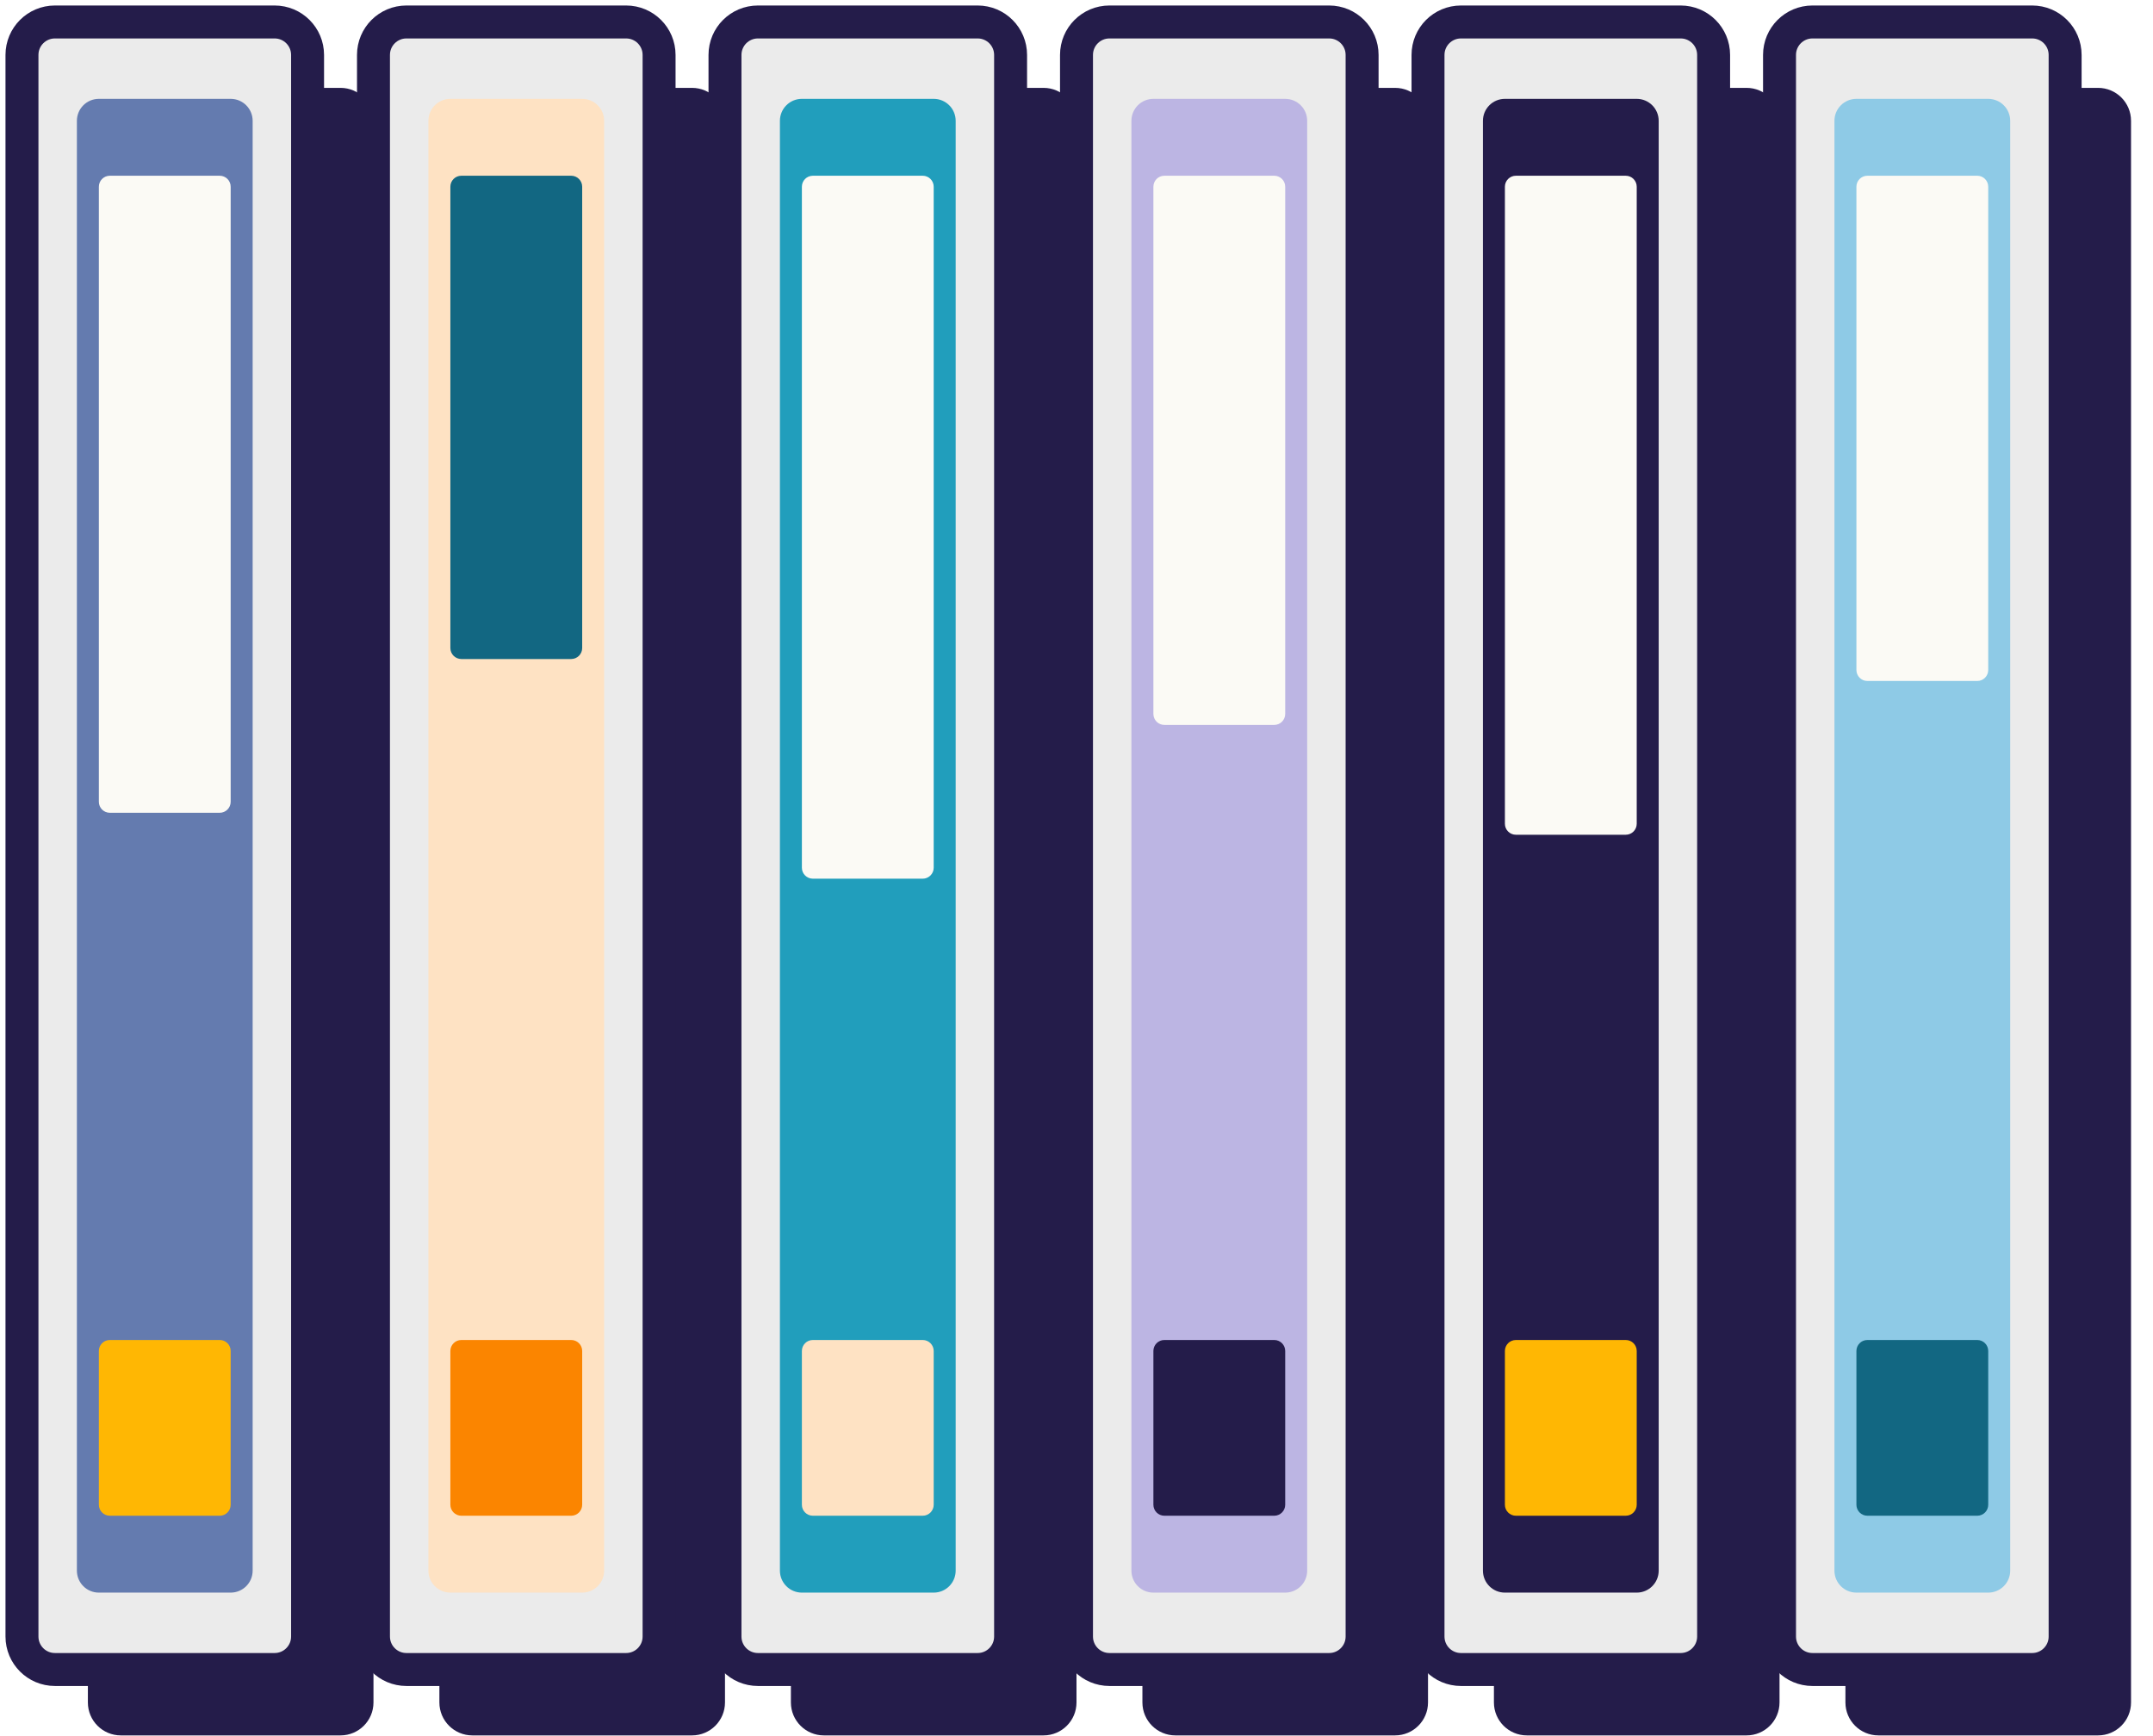
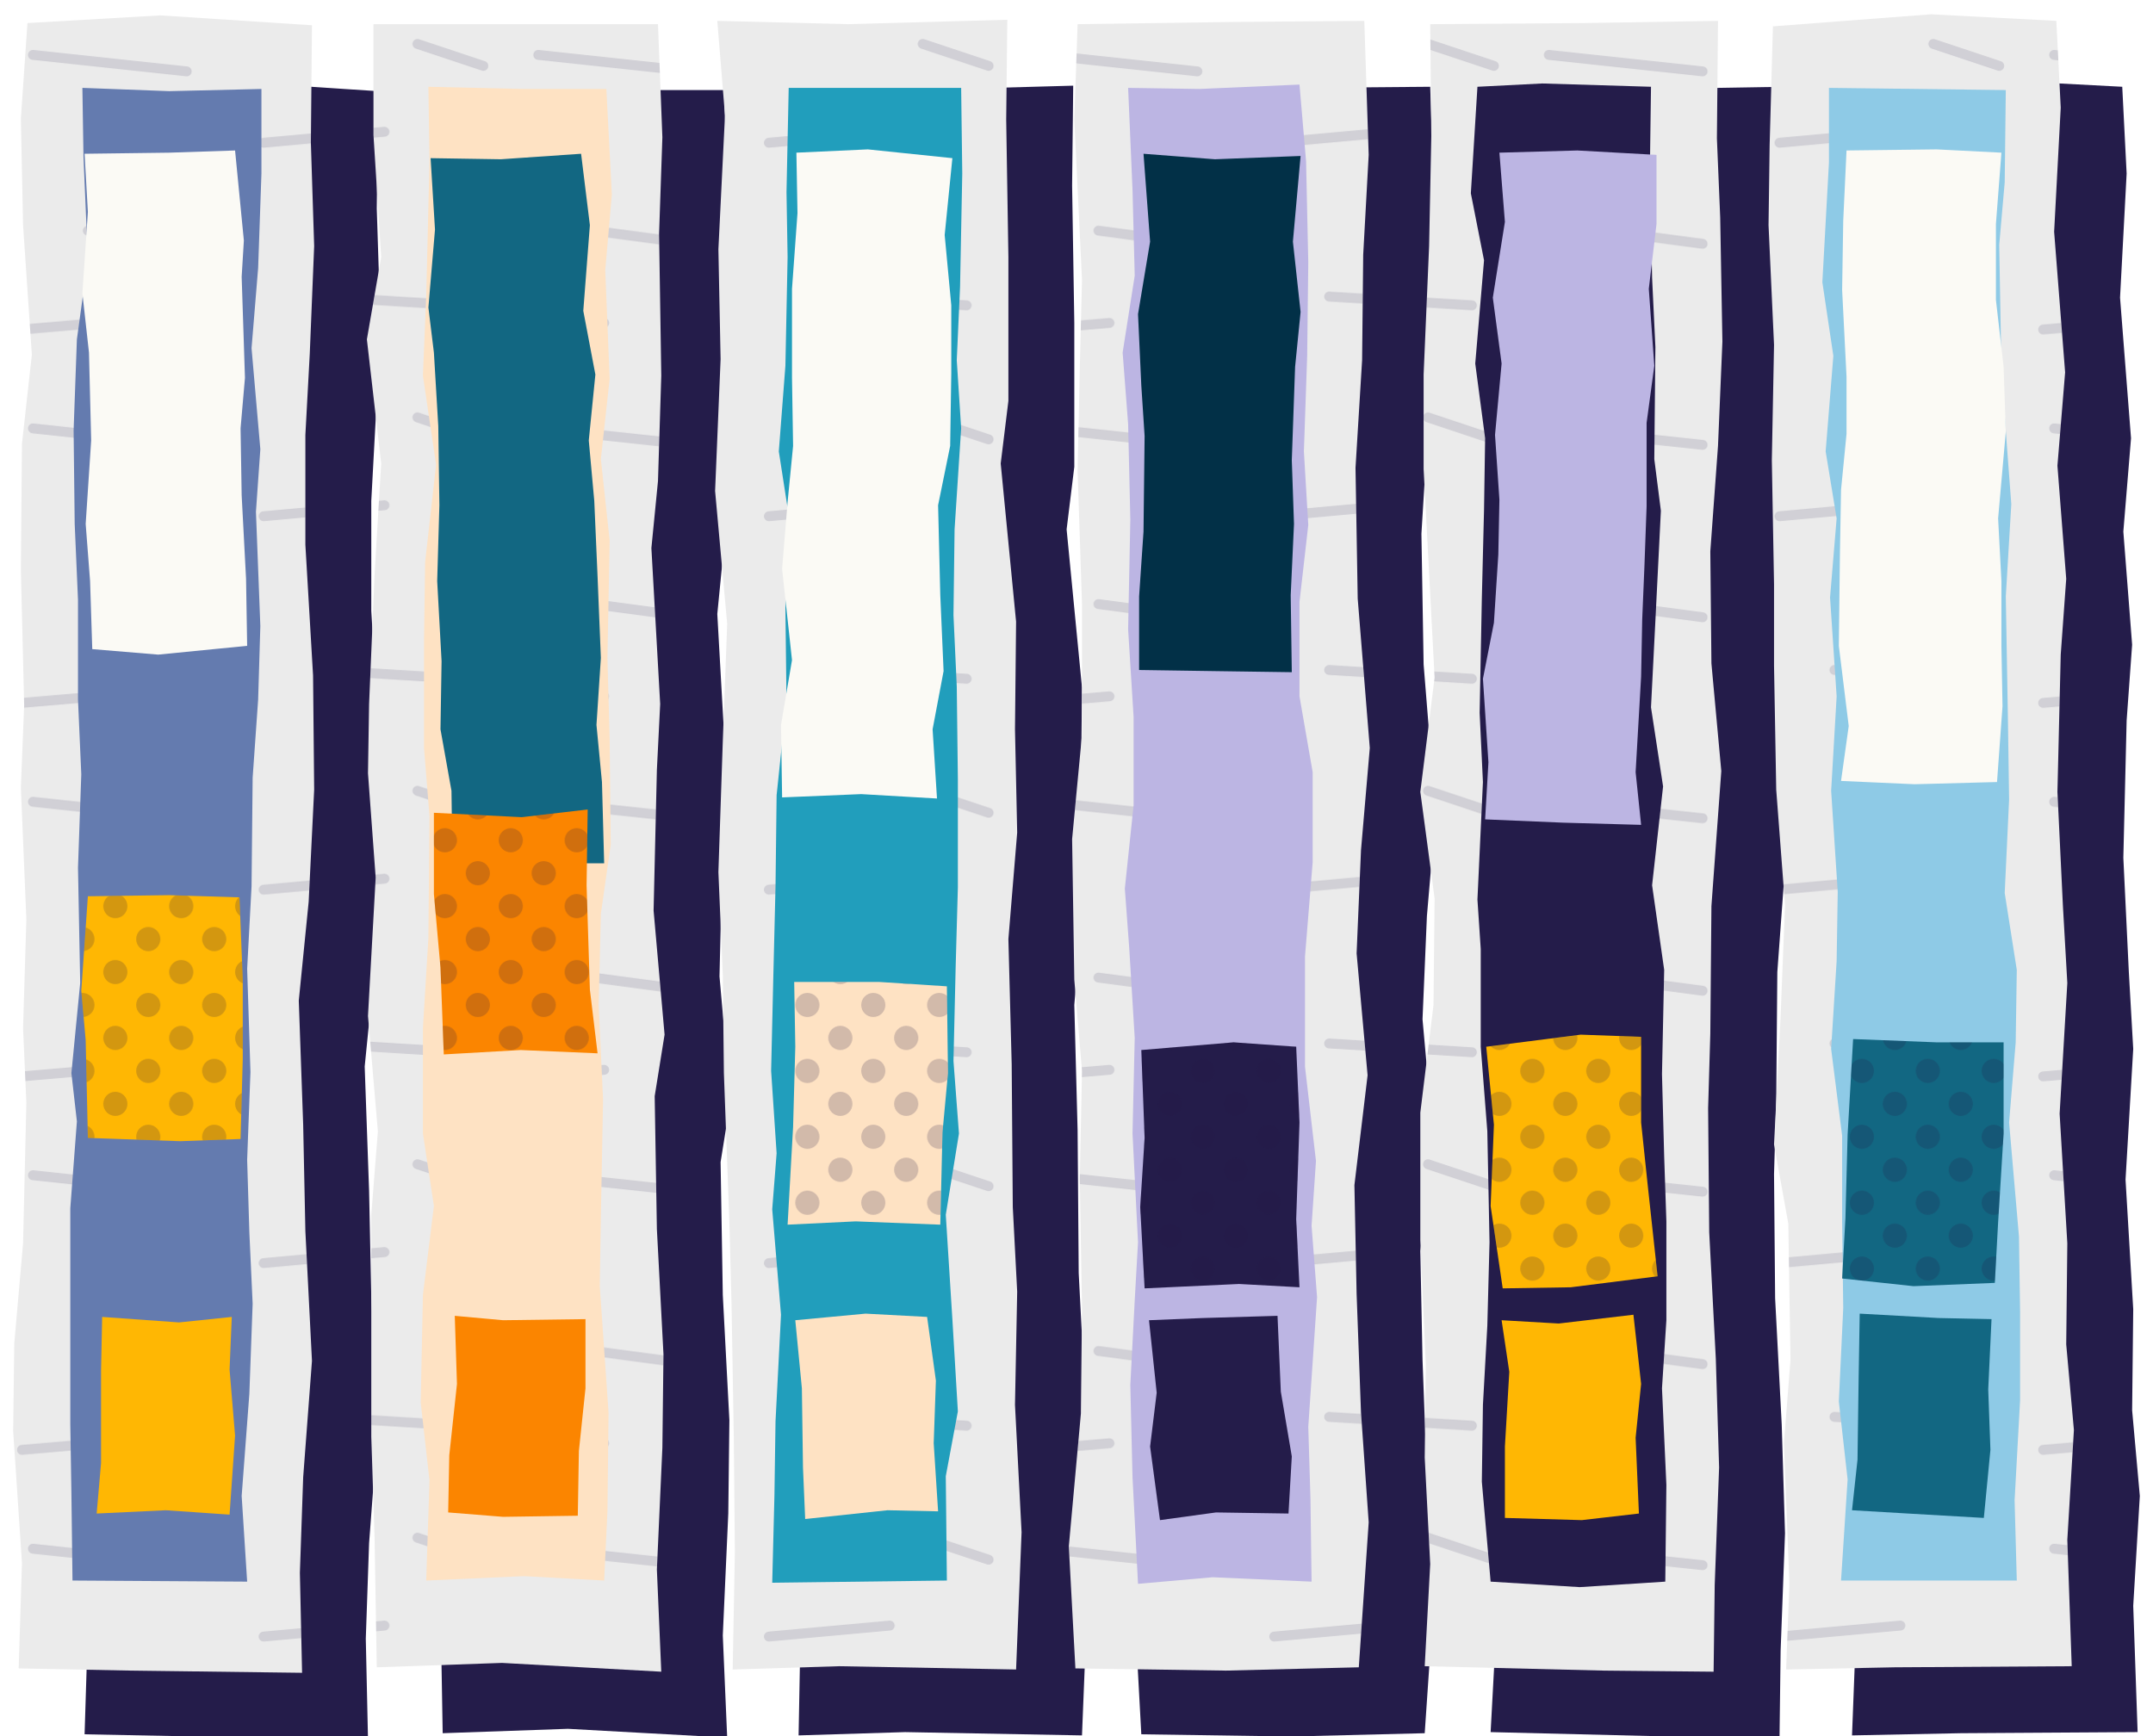
<svg xmlns="http://www.w3.org/2000/svg" viewBox="0 0 196 158" width="196" height="158">
-   <g fill="#241c4a">
-     <rect x="8" y="8" width="26" height="150" rx="3" />
-     <rect x="40" y="8" width="26" height="150" rx="3" />
-     <rect x="72" y="8" width="26" height="150" rx="3" />
-     <rect x="104" y="8" width="26" height="150" rx="3" />
-     <rect x="136" y="8" width="26" height="150" rx="3" />
-     <rect x="168" y="8" width="26" height="150" rx="3" />
-   </g>
-   <g fill="#ebebeb" stroke="#241c4a" stroke-width="3">
-     <rect x="2" y="2" width="26" height="150" rx="3" />
-     <rect x="34" y="2" width="26" height="150" rx="3" />
-     <rect x="66" y="2" width="26" height="150" rx="3" />
-     <rect x="98" y="2" width="26" height="150" rx="3" />
-     <rect x="130" y="2" width="26" height="150" rx="3" />
-     <rect x="162" y="2" width="26" height="150" rx="3" />
-   </g>
-   <rect x="7" y="9" width="16" height="136" rx="2" fill="#647baf" />
-   <rect x="39" y="9" width="16" height="136" rx="2" fill="#fee2c3" />
-   <rect x="71" y="9" width="16" height="136" rx="2" fill="#219ebc" />
-   <rect x="103" y="9" width="16" height="136" rx="2" fill="#bcb5e3" />
-   <rect x="135" y="9" width="16" height="136" rx="2" fill="#241c4a" />
-   <rect x="167" y="9" width="16" height="136" rx="2" fill="#8ecae6" />
-   <g fill="#fbfaf5">
-     <rect x="9" y="16" width="12" height="58" rx="1" />
-     <rect x="41" y="16" width="12" height="44" rx="1" fill="#126782" />
-     <rect x="73" y="16" width="12" height="64" rx="1" />
-     <rect x="105" y="16" width="12" height="50" rx="1" />
-     <rect x="137" y="16" width="12" height="60" rx="1" />
-     <rect x="169" y="16" width="12" height="46" rx="1" />
-   </g>
-   <rect x="9" y="122" width="12" height="16" rx="1" fill="#ffb703" />
-   <rect x="41" y="122" width="12" height="16" rx="1" fill="#fb8500" />
-   <rect x="73" y="122" width="12" height="16" rx="1" fill="#fee2c3" />
-   <rect x="105" y="122" width="12" height="16" rx="1" fill="#241c4a" />
-   <rect x="137" y="122" width="12" height="16" rx="1" fill="#ffb703" />
-   <rect x="169" y="122" width="12" height="16" rx="1" fill="#126782" />
+   <defs>
+     <pattern id="ht" width="6" height="6" patternUnits="userSpaceOnUse">
+       <circle cx="1.5" cy="1.5" r="1.1" fill="#241c4a" fill-opacity="0.2" />
+       <circle cx="4.5" cy="4.5" r="1.1" fill="#241c4a" fill-opacity="0.2" />
+     </pattern>
+     <pattern id="hl" width="6" height="6" patternUnits="userSpaceOnUse">
+       <circle cx="1.5" cy="1.5" r="1.1" fill="#fbfaf5" fill-opacity="0.28" />
+       <circle cx="4.5" cy="4.5" r="1.1" fill="#fbfaf5" fill-opacity="0.28" />
+     </pattern>
+     <pattern id="fb" width="46" height="34" patternUnits="userSpaceOnUse">
+       <path d="M3 5l14 1.5M24 13l11-1M8 21l9 1.2M29 27l13 .8M38 4l6 2M2 30l7-.6" stroke="#241c4a" stroke-opacity="0.13" stroke-width="0.9" stroke-linecap="round" fill="none" />
+     </pattern>
+     <pattern id="fl" width="46" height="34" patternUnits="userSpaceOnUse">
+       <path d="M3 5l14 1.5M24 13l11-1M8 21l9 1.2M29 27l13 .8M38 4l6 2M2 30l7-.6" stroke="#fbfaf5" stroke-opacity="0.18" stroke-width="0.9" stroke-linecap="round" fill="none" />
+     </pattern>
+   </defs>
+   <path d="M8.5 8.1 20.6 7.4 34.4 8.3 34.3 19 34.6 28.4 34.2 38.2 33.8 45.6 33.8 55.6 34.5 67.5 34.6 77.9 34.1 88.1 33.2 97.1 33.6 108.4 33.8 118.1 34.4 129.9 33.6 140.5 33.3 149.2 33.5 158.3 17.9 158.1 7.7 157.9 8 148.3 7.2 136.3 7.3 128.3 8.1 119.2 8.4 106.4 8.1 99.6 8.4 89.7 7.9 77.7 8.2 70.2 7.9 57.9 8 46.4 8.9 38.3 8.1 26.5 7.9 16.8Z" fill="#241c4a" />
+   <path d="M2.5 2.1 14.6 1.4 28.4 2.3 28.3 13 28.6 22.4 28.2 32.2 27.8 39.6 27.8 49.6 28.5 61.5 28.6 71.9 28.1 82.1 27.2 91.1 27.6 102.4 27.8 112.1 28.4 123.9 27.6 134.5 27.3 143.2 27.5 152.3 11.9 152.1 1.7 151.9 2 142.3 1.2 130.3 1.3 122.3 2.1 113.2 2.4 100.4 2.1 93.6 2.4 83.7 1.9 71.7 2.2 64.2 1.9 51.9 2 40.4 2.9 32.3 2.1 20.5 1.9 10.8Z" fill="#ebebeb" />
+   <path d="M2.5 2.1 14.6 1.4 28.4 2.3 28.3 13 28.6 22.4 28.2 32.2 27.8 39.6 27.8 49.6 28.5 61.5 28.6 71.9 28.1 82.1 27.2 91.1 27.6 102.4 27.8 112.1 28.4 123.9 27.6 134.5 27.3 143.2 27.5 152.3 11.9 152.1 1.7 151.9 2 142.3 1.2 130.3 1.3 122.3 2.1 113.2 2.4 100.4 2.1 93.6 2.4 83.7 1.9 71.7 2.2 64.2 1.9 51.9 2 40.4 2.9 32.3 2.1 20.5 1.9 10.8Z" fill="url(#fb)" />
+   <path d="M7.5 8 15.4 8.3 23.8 8.1 23.8 15.8 23.5 24.4 22.9 31.7 23.7 40.9 23.3 46.6 23.7 57 23.5 63.7 23 70.8 22.9 80.7 22.5 88.2 22.8 97.6 22.5 105.6 22.7 112.2 23 118.7 22.7 126.9 22 136.2 22.5 144 6.6 143.9 6.5 135.9 6.4 129.7 6.4 121.4 6.4 110 7 102.1 6.5 97.7 7.3 89.5 7.1 79 7.4 70.5 7.1 63.7 7.1 54.6 6.8 47.7 6.7 39.2 7 30.9 8 23.6 7.6 14.3Z" fill="#647baf" />
+   <path d="M7.7 14 15.4 13.9 21.4 13.7 22.2 21.9 22 25.2 22.3 34.4 21.9 39 22 45.1 22.4 52.7 22.5 58.8 14.4 59.6 8.4 59.1 8.2 52.9 7.8 47.7 8.3 40.1 8.1 32.1 7.5 26.7 8 19.3Z" fill="#fbfaf5" />
+   <path d="M8 81.6 15.4 81.5 21.8 81.7 22.1 89.2 22.1 96.4 21.9 103.7 16.4 103.9 8 103.6 7.8 94.7 7.4 90.2Z" fill="#ffb703" />
+   <path d="M8 81.6 15.4 81.5 21.8 81.7 22.1 89.2 22.1 96.4 21.9 103.7 16.4 103.9 8 103.6 7.8 94.7 7.4 90.2Z" fill="url(#ht)" />
+   <path d="M9.3 119.9 16.3 120.4 21.1 119.9 20.9 124.7 21.4 130.7 20.9 137.9 15.1 137.5 8.8 137.8 9.2 133.2 9.2 124.8Z" fill="#ffb703" />
+   <path d="M40 8.2 54.2 8.2 65.9 8.2 66.3 18.5 66 27.3 66.2 40.2 65.9 49.8 65.3 55.9 66.1 70.1 65.8 76.1 65.5 88.9 66.5 100.2 65.6 105.8 65.8 117.9 66.4 129.3 66.3 137.8 65.8 148.9 66.2 158.2 51.7 157.4 40.3 157.8 40.1 146 39.8 136.8 39.8 127.7 39.8 116.6 40.4 109 39.5 98.5 40.2 85.9 39.5 76.4 39.6 70.1 40.1 58.3 40.7 48.2 39.4 36.9 40.7 29.4 40 18.3Z" fill="#241c4a" />
+   <path d="M34 2.2 48.2 2.2 59.9 2.2 60.3 12.5 60 21.3 60.2 34.2 59.9 43.8 59.3 49.9 60.1 64.1 59.8 70.1 59.5 82.9 60.5 94.2 59.6 99.8 59.8 111.9 60.4 123.3 60.3 131.8 59.8 142.9 60.2 152.2 45.7 151.4 34.3 151.8 34.1 140 33.8 130.8 33.8 121.7 33.8 110.6 34.4 103 33.5 92.5 34.2 79.9 33.5 70.4 33.6 64.1 34.1 52.3 34.7 42.2 33.4 30.9 34.7 23.4 34 12.3Z" fill="#ebebeb" />
+   <path d="M34 2.2 48.2 2.2 59.9 2.2 60.3 12.5 60 21.3 60.2 34.2 59.9 43.8 59.3 49.9 60.1 64.1 59.8 70.1 59.5 82.9 60.5 94.2 59.6 99.8 59.8 111.9 60.4 123.3 60.3 131.8 59.8 142.9 60.2 152.2 45.7 151.4 34.3 151.8 34.1 140 33.8 130.8 33.8 121.7 33.8 110.6 34.4 103 33.5 92.5 34.2 79.9 33.5 70.4 33.6 64.1 34.1 52.3 34.7 42.2 33.4 30.9 34.7 23.4 34 12.3Z" fill="url(#fb)" />
+   <path d="M39 7.9 47.6 8.1 55.2 8.1 55.7 17.7 55.1 24.6 55.5 34.5 54.7 41.8 55.5 49.2 55.3 59.9 55.5 67.4 55.6 76.9 54.7 83.2 54.5 91.5 54.9 100.1 54.7 110.8 54.6 117.1 55.4 128.6 55.3 137.6 55 143.9 47.7 143.5 38.8 143.9 39.1 134.8 38.3 127.7 38.5 117.9 39.5 109.8 38.5 103.2 38.5 93.6 39 85.4 39.1 74.3 38.6 68.1 38.6 58.3 38.7 51.2 39.7 42.3 38.5 34.2 38.8 27 39.1 14.7Z" fill="#fee2c3" />
+   <path d="M39.2 14.4 45.6 14.5 52.9 14 53.7 20.5 53.1 28.3 54.2 34.1 53.6 40.1 54.1 45.6 54.4 52.5 54.7 59.9 54.3 66 54.8 71.2 55 78.6 46.8 78.6 41.2 79.2 41.1 72 40.1 66.4 40.2 60.2 39.8 52.9 40 46 39.9 38.8 39.5 32.1 39 28 39.6 20.9Z" fill="#126782" />
+   <path d="M39.5 74 47.5 74.4 53.5 73.7 53.4 80.6 53.7 90.1 54.4 95.9 47.4 95.6 40.4 96 40.1 88.1 39.5 81.4Z" fill="#fb8500" />
+   <path d="M39.5 74 47.5 74.4 53.5 73.7 53.4 80.6 53.7 90.1 54.4 95.9 47.4 95.6 40.4 96 40.1 88.1 39.5 81.4Z" fill="url(#ht)" />
+   <path d="M41.4 119.8 45.8 120.2 53.3 120.1 53.3 126.4 52.7 132.1 52.6 138 45.8 138.1 40.8 137.7 40.9 132.5 41.6 126Z" fill="#fb8500" />
+   <path d="M71.3 7.9 83.2 8.2 97.7 7.8 97.6 16.9 97.8 29.4 97.8 42.5 97.1 48.2 98.5 62.6 98.4 72.4 98.6 81.8 97.8 91.5 98.1 102.9 98.2 115.9 98.6 123.6 98.4 133.9 99 145.5 98.5 158 82.4 157.7 72.7 158 72.9 147.3 72.8 136.8 72.6 124.9 72.4 117.3 71.9 103.7 71.8 94.8 71.4 85.4 71.8 73.5 72.2 62.8 71.1 50.7 71.6 38.7 71.4 28.7 72 16.5Z" fill="#241c4a" />
+   <path d="M65.3 1.9 77.2 2.2 91.7 1.8 91.6 10.9 91.8 23.4 91.8 36.5 91.1 42.2 92.5 56.6 92.4 66.4 92.6 75.8 91.8 85.5 92.1 96.9 92.2 109.9 92.6 117.6 92.4 127.9 93 139.5 92.5 152 76.4 151.7 66.7 152 66.9 141.3 66.8 130.8 66.6 118.9 66.4 111.3 65.9 97.7 65.8 88.8 65.4 79.4 65.8 67.5 66.2 56.8 65.1 44.7 65.6 32.7 65.4 22.7 66 10.5Z" fill="#ebebeb" />
+   <path d="M65.3 1.9 77.2 2.2 91.7 1.8 91.6 10.9 91.8 23.4 91.8 36.5 91.1 42.2 92.5 56.6 92.4 66.4 92.6 75.8 91.8 85.5 92.1 96.9 92.2 109.9 92.6 117.6 92.4 127.9 93 139.5 92.5 152 76.4 151.7 66.7 152 66.9 141.3 66.8 130.8 66.6 118.9 66.4 111.3 65.9 97.7 65.8 88.8 65.4 79.4 65.8 67.5 66.2 56.8 65.1 44.7 65.6 32.7 65.4 22.7 66 10.5Z" fill="url(#fb)" />
+   <path d="M71.8 8 87.5 8 87.6 15.8 87.4 26.1 87.1 32.8 87.5 39 86.9 48.2 86.8 56 87.1 62.5 87.2 70.9 87.2 80.8 87 88 86.8 96.6 87.3 103.2 86.1 110.6 86.7 120.1 87.2 128.5 86.1 134.4 86.2 143.9 70.3 144.1 70.5 136.2 70.6 129.4 71.1 119.7 70.3 110.1 70.7 105 70.2 97.5 70.4 88.9 70.6 80.7 70.7 72.4 71.6 63.8 71.5 55.4 71.8 46.9 70.9 41.1 71.5 33.3 71.7 23.4 71.6 17.5Z" fill="#219ebc" />
+   <path d="M72.5 13.9 79 13.6 86.7 14.4 86 21.4 86.6 27.8 86.6 34 86.5 40.6 85.4 46 85.6 54.2 85.9 61.1 84.9 66.4 85.3 72.7 78.4 72.3 71.2 72.6 71.1 66 72.1 60.1 71.2 51.8 71.7 45.7 72.2 40.6 72.1 34.4 72.1 26.3 72.6 19.4Z" fill="#fbfaf5" />
+   <path d="M72.3 89.4 80 89.4 86.2 89.8 86.3 97.7 85.8 103.1 85.6 111.5 77.9 111.2 71.7 111.5 72.2 102.6 72.4 95.3Z" fill="#fee2c3" />
+   <path d="M72.3 89.4 80 89.4 86.2 89.8 86.3 97.7 85.8 103.1 85.6 111.5 77.9 111.2 71.7 111.5 72.2 102.6 72.4 95.3Z" fill="url(#ht)" />
+   <path d="M72.4 120.2 78.8 119.6 84.4 119.9 85.2 125.7 85 131.4 85.4 137.6 80.8 137.5 73.3 138.3 73.1 133.6 73 126.4Z" fill="#fee2c3" />
+   <path d="M104.1 8.2 118.2 8 130.2 7.9 130.6 20.1 130.1 29.2 130 38.8 129.4 48.6 129.6 60.5 130.7 74.1 129.9 83.4 129.5 92.8 130.5 103.9 129.3 113.9 129.5 123.8 129.9 134.6 130.6 144.6 129.7 157.8 117.6 158.1 103.9 157.9 103.3 146.8 104.4 134.7 104.5 125.2 104.3 113.3 104.5 103.5 103.8 95.2 103.6 82.4 104.5 72.9 104.5 61 104.1 48.9 104.3 39.5 104.5 31.5 103.8 16.9Z" fill="#241c4a" />
+   <path d="M98.1 2.2 112.2 2 124.2 1.9 124.6 14.1 124.1 23.2 124 32.8 123.4 42.6 123.6 54.5 124.7 68.1 123.9 77.4 123.5 86.8 124.5 97.9 123.3 107.9 123.5 117.8 123.9 128.6 124.6 138.6 123.7 151.8 111.6 152.1 97.9 151.9 97.3 140.8 98.4 128.7 98.5 119.2 98.3 107.3 98.5 97.5 97.8 89.2 97.6 76.4 98.5 66.9 98.5 55 98.1 42.9 98.3 33.5 98.5 25.5 97.8 10.9Z" fill="#ebebeb" />
+   <path d="M98.1 2.2 112.2 2 124.2 1.9 124.6 14.1 124.1 23.2 124 32.8 123.4 42.6 123.6 54.5 124.7 68.1 123.9 77.4 123.5 86.8 124.5 97.9 123.3 107.9 123.5 117.8 123.9 128.6 124.6 138.6 123.7 151.8 111.6 152.1 97.9 151.9 97.3 140.8 98.4 128.7 98.5 119.2 98.3 107.3 98.5 97.5 97.8 89.2 97.6 76.4 98.5 66.9 98.5 55 98.1 42.9 98.3 33.5 98.5 25.5 97.8 10.9Z" fill="url(#fb)" />
+   <path d="M102.7 8 109.2 8.1 118.3 7.7 118.9 14.7 119.1 23.9 119 32.4 118.7 41.1 119.1 47.8 118.3 54.8 118.3 63.4 119.5 70.3 119.5 78.5 118.8 87.1 118.8 97.1 119.8 105.7 119.4 111.6 119.9 118.1 119.1 129.9 119.3 136.5 119.4 144 110.4 143.6 103.6 144.2 103.1 134.5 102.9 126.1 103.3 118.4 103.6 113.1 103.1 103.2 103.3 94.5 102.8 86.3 102.4 80.9 103.2 73.3 103.2 65.3 102.7 57.3 102.9 47.3 102.7 38.6 102.2 32.1 103.3 25.1 103.1 17.3Z" fill="#bcb5e3" />
+   <path d="M104.1 14 110.6 14.5 118.4 14.2 117.7 22 118.4 28.4 117.9 33.4 117.6 41.9 117.8 47.7 117.5 54.2 117.6 61.2 110.5 61.1 103.7 61 103.7 54.3 104.1 48.4 104.2 39.7 103.9 35.1 103.6 28.6 104.7 22Z" fill="#023047" />
+   <path d="M103.9 95.6 112.3 94.9 118 95.3 118.3 102.2 118 111 118.3 117.2 112.8 116.9 104.2 117.3 103.8 109.9 104.2 103.6Z" fill="#241c4a" />
+   <path d="M103.9 95.6 112.3 94.9 118 95.3 118.3 102.2 118 111 118.3 117.2 112.8 116.9 104.2 117.3 103.8 109.9 104.2 103.6Z" fill="url(#ht)" />
+   <path d="M104.6 120.2 109.5 120 116.3 119.8 116.6 126.7 117.6 132.6 117.3 137.8 110.7 137.7 105.6 138.4 104.7 131.7 105.3 126.8Z" fill="#241c4a" />
+   <path d="M136.2 8.2 150.2 8.1 162.4 7.9 162.3 18.6 162.6 25.8 162.8 37.1 162.4 46.6 161.7 56.2 161.8 66.4 162.7 76.2 161.8 88.5 161.7 100.1 161.5 106.9 161.6 118.2 162.2 129.7 162.5 139.6 162.1 150.3 162 158.2 152 158.1 135.7 157.7 136.2 148.4 135.7 138.7 135.8 130.3 135.3 118.9 135.3 107.3 136.5 97.5 136.6 87.8 135.3 78.1 136.6 67.7 136.2 60.1 135.6 48.7 135.6 40.1 136.1 28.4 136.3 18.4Z" fill="#241c4a" />
+   <path d="M130.2 2.2 144.2 2.1 156.4 1.9 156.3 12.6 156.6 19.8 156.8 31.1 156.4 40.6 155.7 50.2 155.8 60.4 156.7 70.2 155.8 82.5 155.7 94.1 155.5 100.9 155.6 112.2 156.2 123.7 156.5 133.6 156.1 144.3 156 152.2 146 152.1 129.7 151.7 130.2 142.4 129.7 132.7 129.8 124.3 129.3 112.9 129.3 101.3 130.5 91.5 130.6 81.8 129.3 72.1 130.6 61.7 130.2 54.1 129.6 42.7 129.6 34.1 130.1 22.4 130.3 12.4Z" fill="#ebebeb" />
+   <path d="M130.2 2.2 144.2 2.1 156.4 1.9 156.3 12.6 156.6 19.8 156.8 31.1 156.4 40.6 155.7 50.2 155.8 60.4 156.7 70.2 155.8 82.5 155.7 94.1 155.5 100.9 155.6 112.2 156.2 123.7 156.5 133.6 156.1 144.3 156 152.2 146 152.1 129.7 151.7 130.2 142.4 129.7 132.7 129.8 124.3 129.3 112.9 129.3 101.3 130.5 91.5 130.6 81.8 129.3 72.1 130.6 61.7 130.2 54.1 129.6 42.7 129.6 34.1 130.1 22.4 130.3 12.4Z" fill="url(#fb)" />
+   <path d="M134.5 7.9 140.4 7.6 150.3 7.9 150.2 15.3 150.4 25.3 150.7 31.6 150.6 41.8 151.2 46.5 150.7 56.5 150.3 64.4 151.4 71.6 150.4 80.6 151.5 88.3 151.3 97.8 151.5 105.3 151.7 111.2 151.7 120.2 151.3 126.4 151.7 135.2 151.6 144 143.8 144.5 135.7 144 134.9 134.9 135 127.9 135.4 120.7 135.6 113.1 135.4 103 134.8 95.3 134.8 86.4 134.5 81.9 135 71.2 134.7 64.9 134.9 54.5 135.1 46.4 135.2 39.9 134.3 33.1 135.1 23.7 133.9 17.6Z" fill="#241c4a" />
+   <path d="M136.5 13.9 143.6 13.7 150.8 14.1 150.8 20.4 150.1 26.3 150.6 33.3 149.9 38.5 149.9 46.1 149.7 51.6 149.5 56.4 149.4 61.6 148.9 70.3 149.4 75.1 142.3 74.9 135.2 74.6 135.5 69.4 135 61.8 136 56.7 136.4 50.5 136.5 45.5 136.1 39.6 136.7 33.1 135.9 27.1 137 20.2Z" fill="#bcb5e3" />
+   <path d="M135.3 95.3 143.9 94.2 149.4 94.4 149.4 102.2 150 107.9 150.9 116.2 143 117.2 136.8 117.3 135.7 109.8 136 102.4Z" fill="#ffb703" />
+   <path d="M135.3 95.3 143.9 94.2 149.4 94.4 149.4 102.2 150 107.9 150.9 116.2 143 117.2 136.8 117.3 135.7 109.8 136 102.4Z" fill="url(#ht)" />
+   <path d="M136.7 120.2 141.9 120.5 148.7 119.7 149.4 126 148.9 130.9 149.2 137.8 144 138.4 137 138.2 137 131.7 137.4 124.9Z" fill="#ffb703" />
+   <path d="M167.4 8.4 181.8 7.3 193.2 7.9 193.6 15.8 193 27.1 194 39.9 193.3 48.4 194.1 58.7 193.6 65.6 193.3 78.1 193.8 88.5 194.2 95.5 193.5 107.4 194.2 119.2 194.1 128.4 194.8 136.2 194.2 146.2 194.6 157.7 178.5 157.8 168.6 158 168.9 150.2 168.4 137.4 169 129.8 168.8 117.4 167.5 110.2 168.1 98.5 168.5 88.4 167.7 77.9 167.5 66.6 167.5 59.2 167.3 47.9 167.5 37.4 167 26.5 167.1 19.2Z" fill="#241c4a" />
+   <path d="M161.4 2.4 175.8 1.3 187.2 1.9 187.6 9.8 187 21.1 188 33.9 187.3 42.4 188.1 52.7 187.6 59.6 187.3 72.1 187.8 82.5 188.2 89.5 187.5 101.4 188.2 113.2 188.1 122.4 188.8 130.2 188.2 140.2 188.6 151.7 172.5 151.8 162.6 152 162.9 144.2 162.4 131.4 163 123.8 162.8 111.4 161.5 104.2 162.1 92.5 162.5 82.4 161.7 71.9 161.5 60.6 161.5 53.2 161.3 41.9 161.5 31.4 161 20.5 161.1 13.2Z" fill="#ebebeb" />
+   <path d="M161.4 2.4 175.8 1.3 187.2 1.9 187.6 9.8 187 21.1 188 33.9 187.3 42.4 188.1 52.7 187.6 59.6 187.3 72.1 187.8 82.5 188.2 89.5 187.5 101.4 188.2 113.2 188.1 122.4 188.8 130.2 188.2 140.2 188.6 151.7 172.5 151.8 162.6 152 162.9 144.2 162.4 131.4 163 123.8 162.8 111.4 161.5 104.2 162.1 92.5 162.5 82.4 161.7 71.9 161.5 60.6 161.5 53.2 161.3 41.9 161.5 31.4 161 20.5 161.1 13.2Z" fill="url(#fb)" />
+   <path d="M166.5 8 182.6 8.2 182.5 16.6 182 22.3 182.2 33.5 182.7 40.6 183.1 45.9 182.6 54.3 182.8 65.9 182.9 72.8 182.5 81.3 183.6 88.3 183.5 94.9 182.9 102.2 183.8 112.6 183.9 119.4 183.9 127.5 183.4 136.6 183.6 143.9 167.6 143.9 168.2 134.7 167.4 127.6 167.8 119.1 167.7 111.2 167.7 103.4 166.7 95.5 167.2 87.5 167.3 81.2 166.7 72 167.2 63.4 166.6 54.4 167.2 47.2 166.2 41.1 166.9 32.4 165.9 25.7 166.5 14.8Z" fill="#8ecae6" />
+   <path d="M168.1 13.7 176.3 13.6 182.2 13.9 181.7 20.4 181.7 27.3 182.4 33.4 182.6 39.3 181.9 47.2 182.2 52.9 182.2 58.8 182.3 64.3 181.8 71.2 174.3 71.4 167.6 71.1 168.3 66.1 167.4 58.8 167.5 50.4 167.6 44.6 168.1 39.5 168.1 34.3 167.7 26.4 167.8 20.1Z" fill="#fbfaf5" />
+   <path d="M168.7 94.6 176.3 94.9 182.4 94.9 182.4 103.2 181.9 111.3 181.6 116.8 174.2 117.1 167.7 116.4 168 110.9 168.2 103.3Z" fill="#126782" />
+   <path d="M168.7 94.6 176.3 94.9 182.4 94.9 182.4 103.2 181.9 111.3 181.6 116.8 174.2 117.1 167.7 116.4 168 110.9 168.2 103.3Z" fill="url(#ht)" />
+   <path d="M169.3 119.6 176.5 120 181.3 120.1 181 126.5 181.2 132 180.6 138.2 173.7 137.8 168.6 137.5 169.1 132.9 169.2 125.6Z" fill="#126782" />
</svg>
